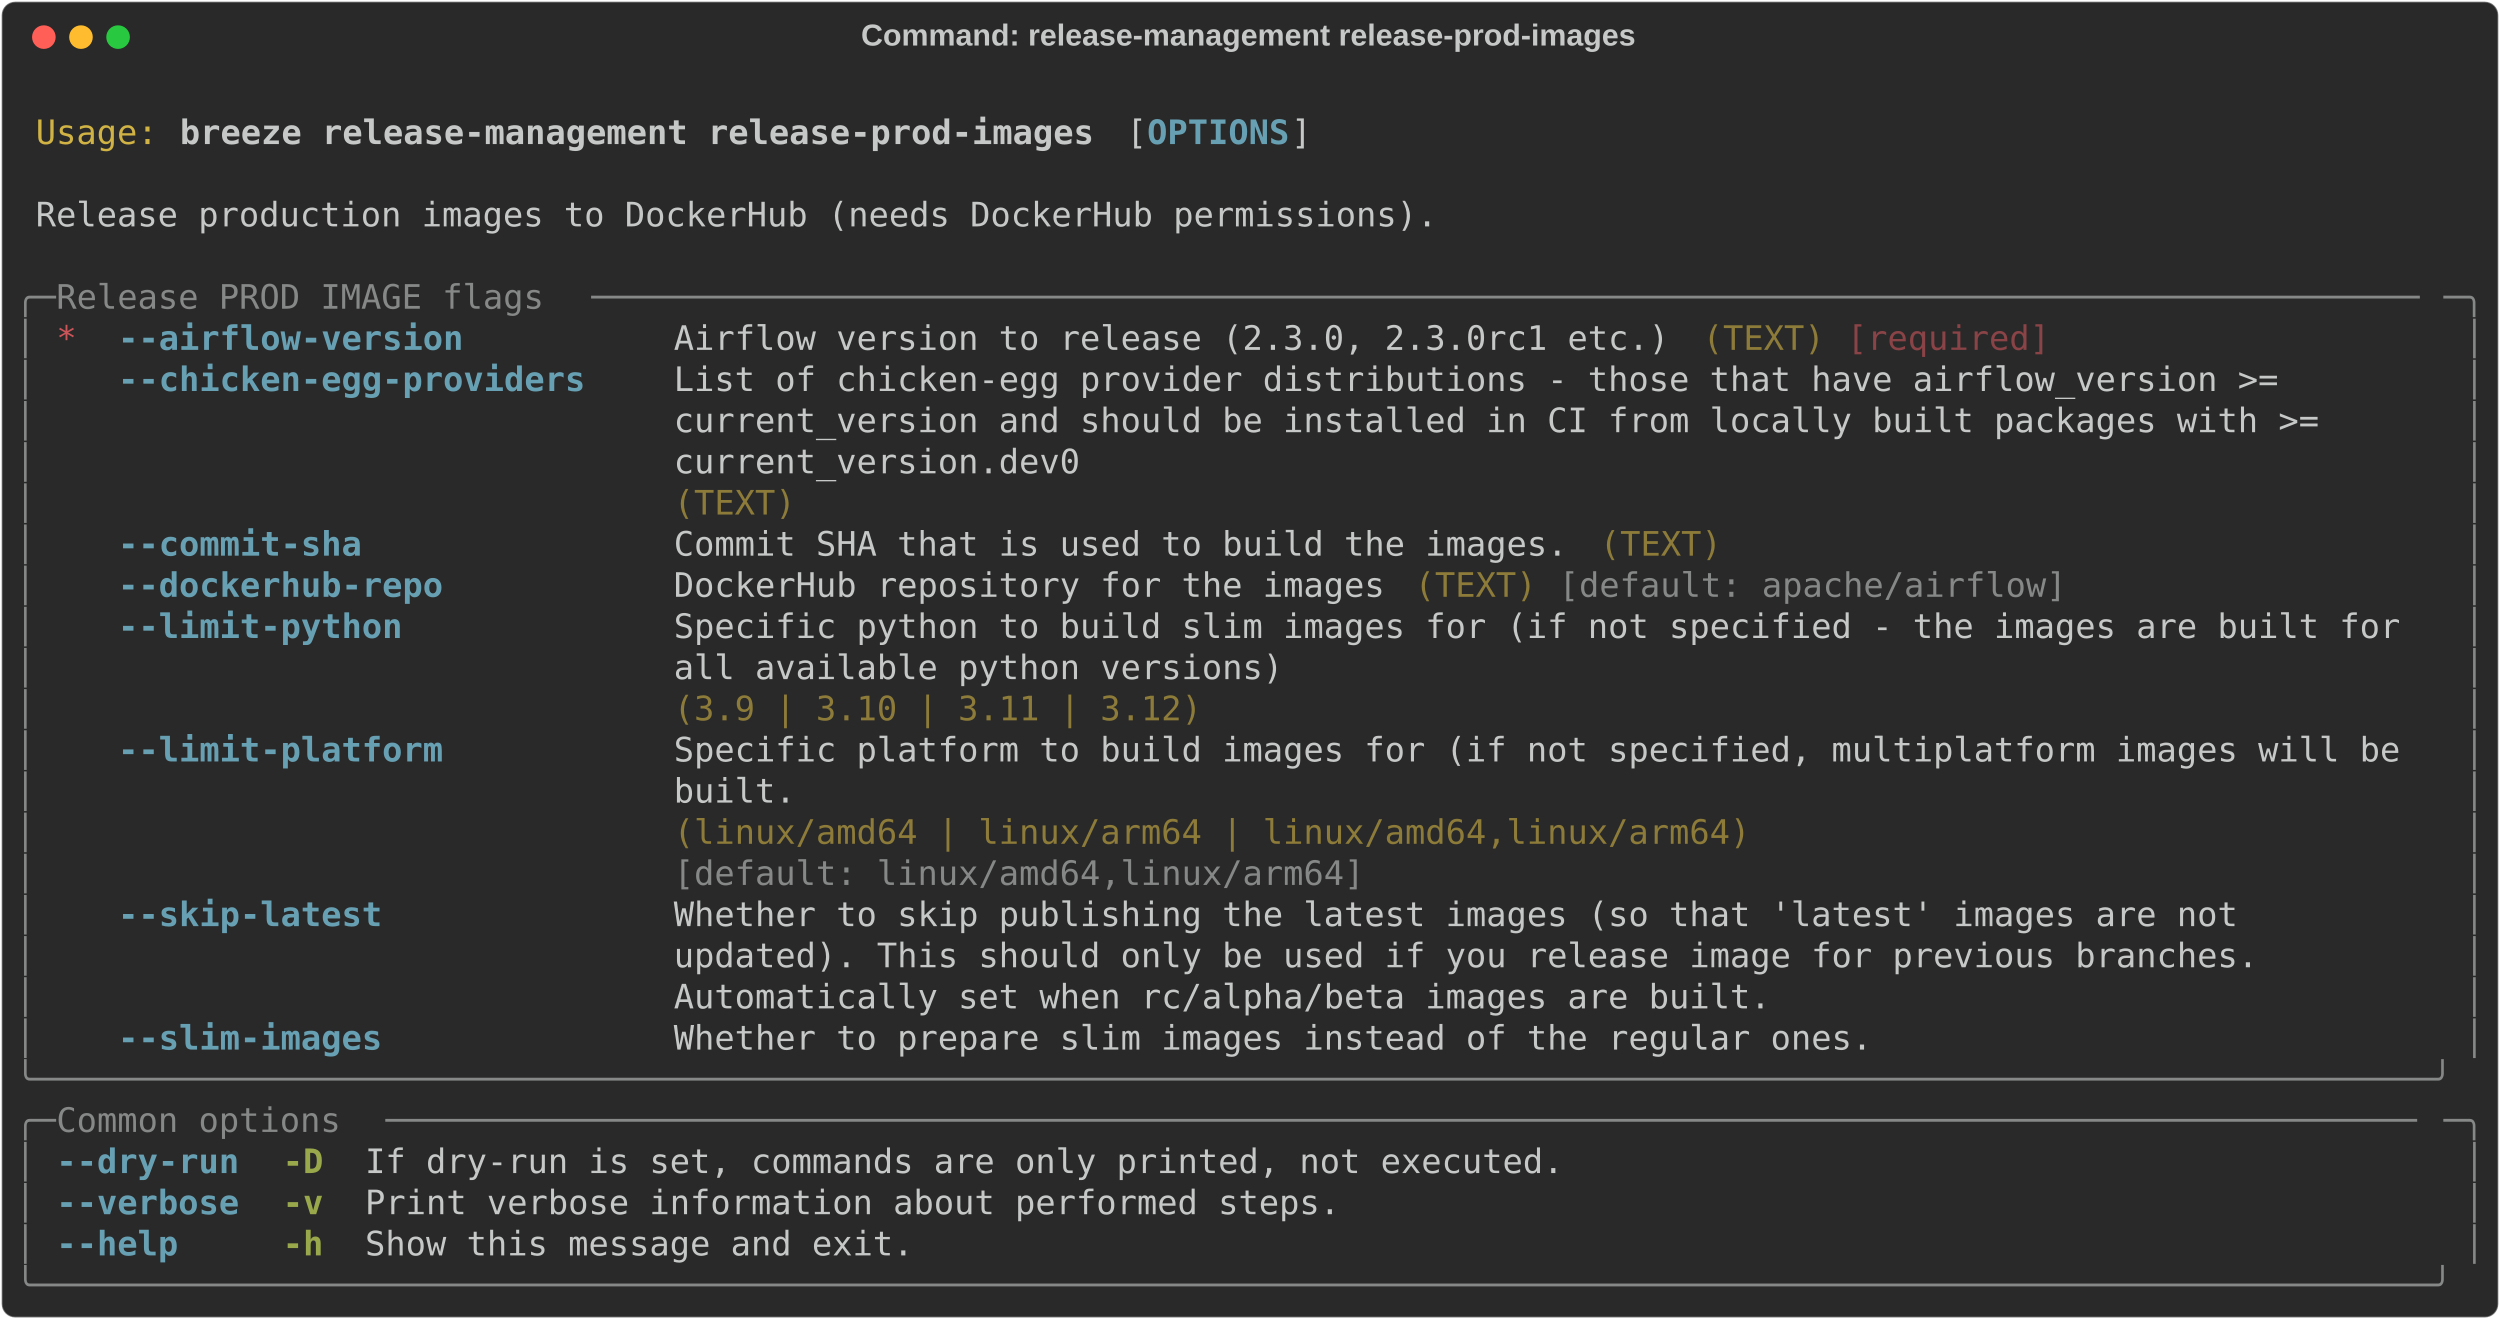
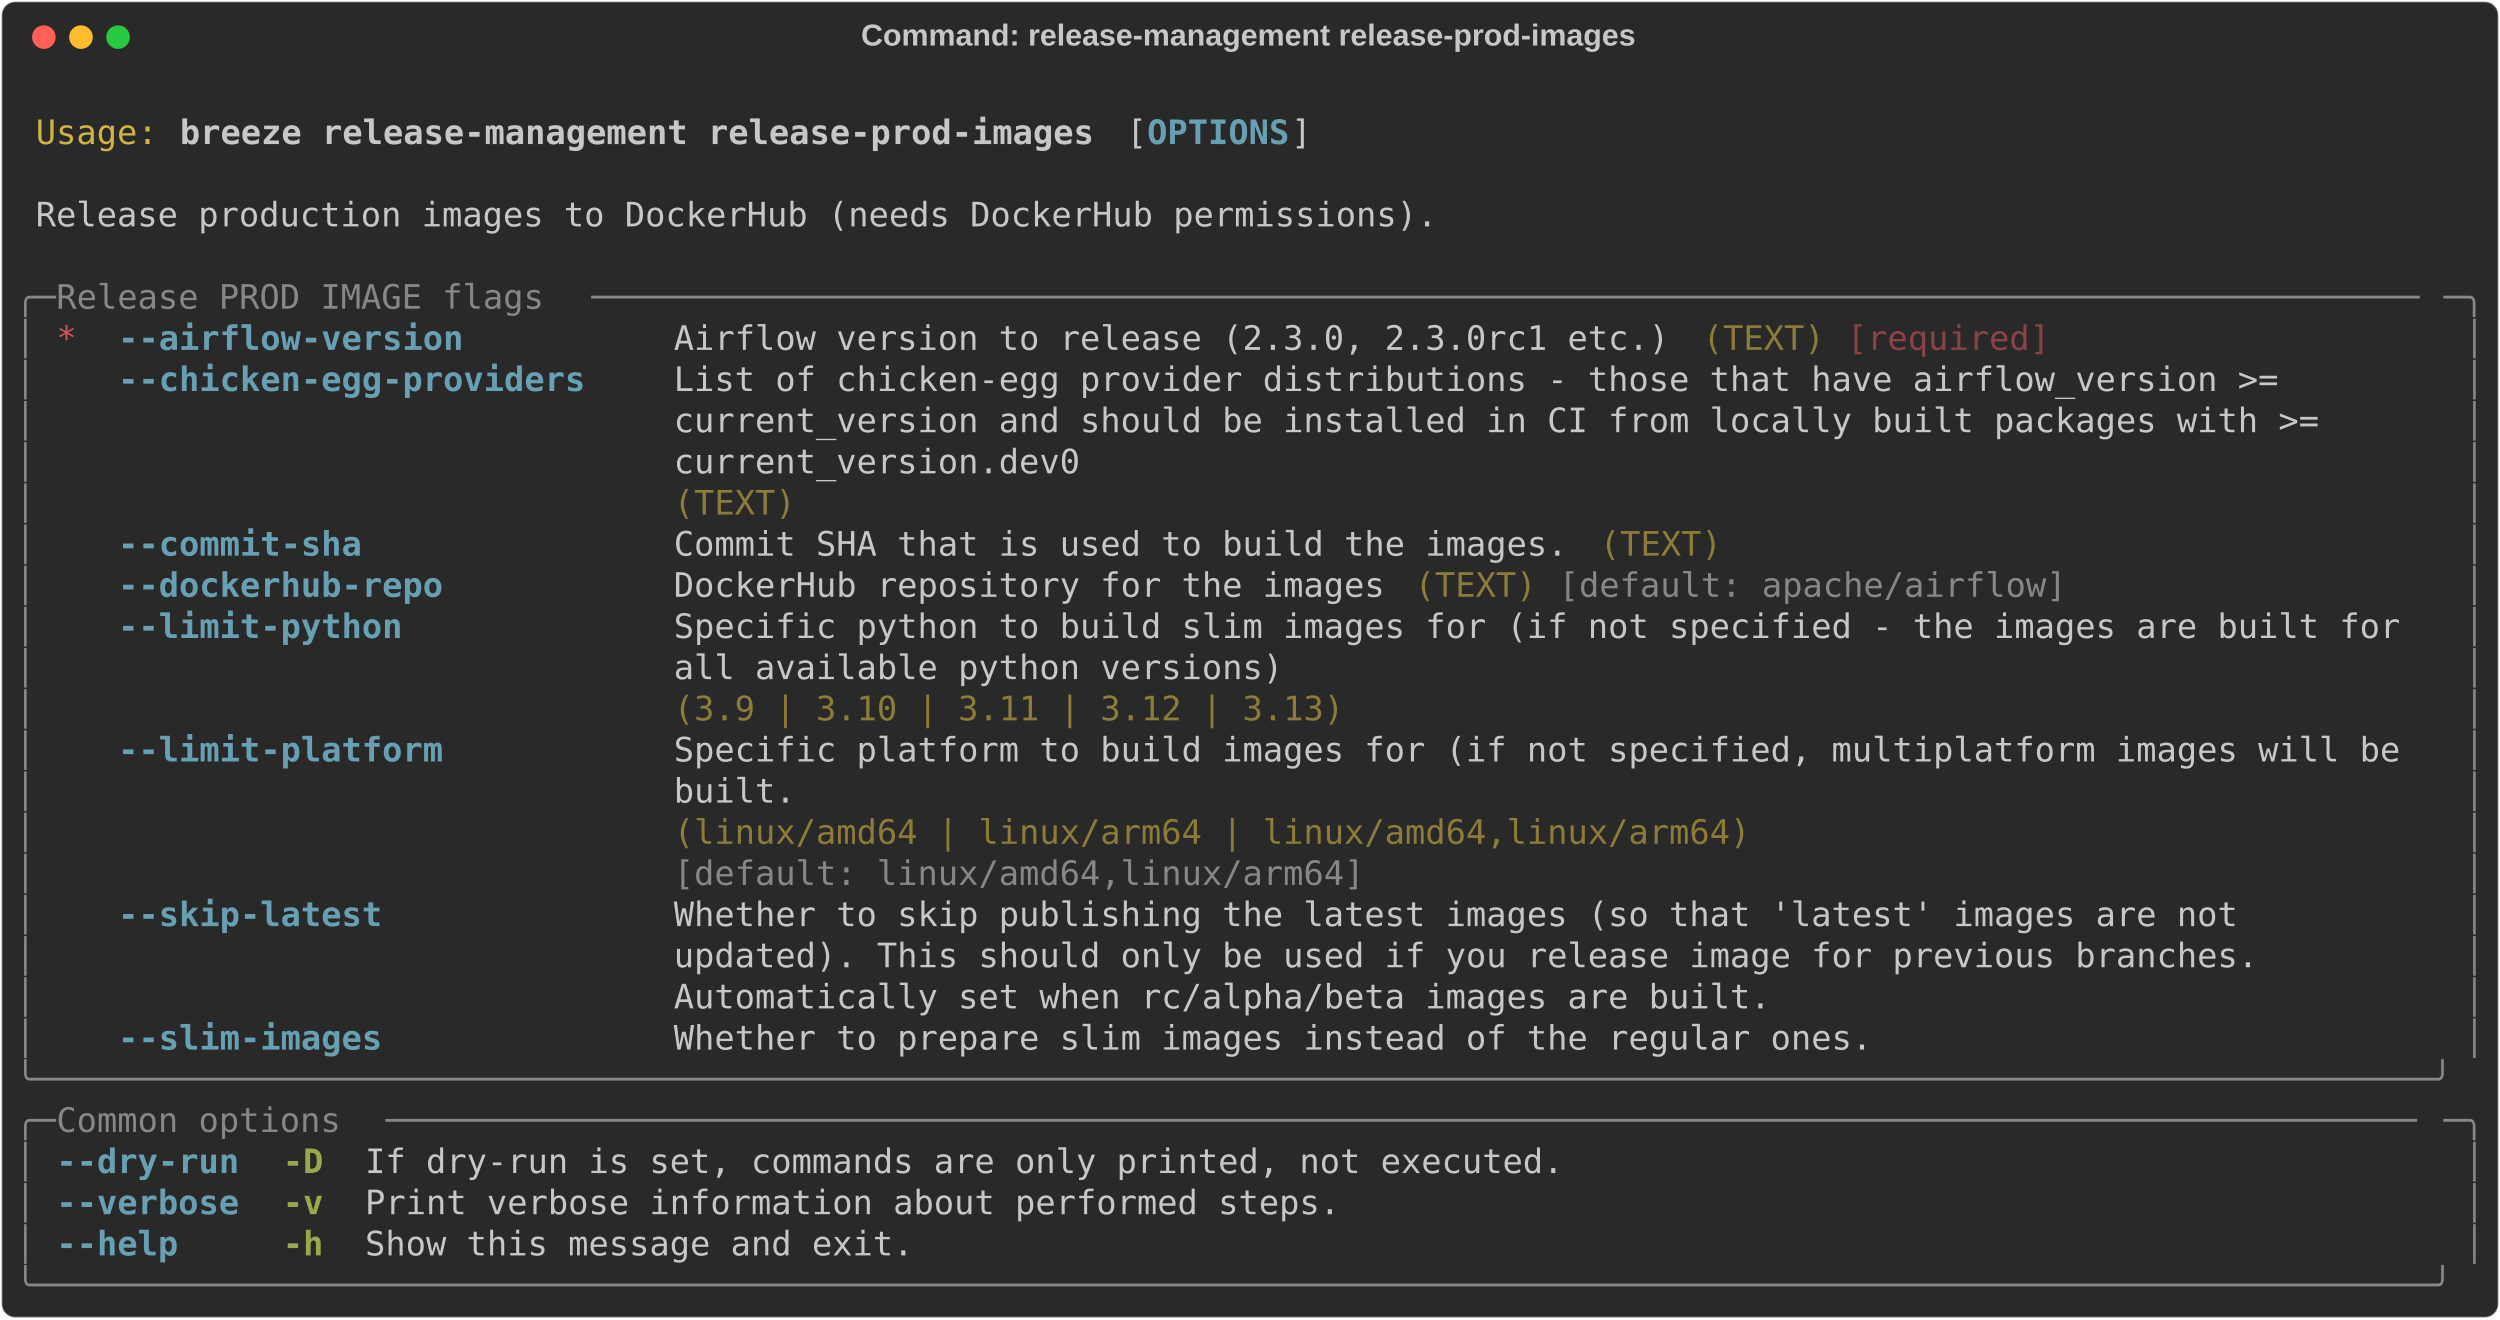
<svg xmlns="http://www.w3.org/2000/svg" class="rich-terminal" viewBox="0 0 1482 782.0">
  <style>

    @font-face {
        font-family: "Fira Code";
        src: local("FiraCode-Regular"),
                url("https://cdnjs.cloudflare.com/ajax/libs/firacode/6.2.0/woff2/FiraCode-Regular.woff2") format("woff2"),
                url("https://cdnjs.cloudflare.com/ajax/libs/firacode/6.2.0/woff/FiraCode-Regular.woff") format("woff");
        font-style: normal;
        font-weight: 400;
    }
    @font-face {
        font-family: "Fira Code";
        src: local("FiraCode-Bold"),
                url("https://cdnjs.cloudflare.com/ajax/libs/firacode/6.2.0/woff2/FiraCode-Bold.woff2") format("woff2"),
                url("https://cdnjs.cloudflare.com/ajax/libs/firacode/6.2.0/woff/FiraCode-Bold.woff") format("woff");
        font-style: bold;
        font-weight: 700;
    }

    .breeze-release-management-release-prod-images-matrix {
        font-family: Fira Code, monospace;
        font-size: 20px;
        line-height: 24.4px;
        font-variant-east-asian: full-width;
    }

    .breeze-release-management-release-prod-images-title {
        font-size: 18px;
        font-weight: bold;
        font-family: arial;
    }

    .breeze-release-management-release-prod-images-r1 { fill: #c5c8c6 }
.breeze-release-management-release-prod-images-r2 { fill: #d0b344 }
.breeze-release-management-release-prod-images-r3 { fill: #c5c8c6;font-weight: bold }
.breeze-release-management-release-prod-images-r4 { fill: #68a0b3;font-weight: bold }
.breeze-release-management-release-prod-images-r5 { fill: #868887 }
.breeze-release-management-release-prod-images-r6 { fill: #cc555a }
.breeze-release-management-release-prod-images-r7 { fill: #8d7b39 }
.breeze-release-management-release-prod-images-r8 { fill: #8a4346 }
.breeze-release-management-release-prod-images-r9 { fill: #98a84b;font-weight: bold }
    </style>
  <defs>
    <clipPath id="breeze-release-management-release-prod-images-clip-terminal">
      <rect x="0" y="0" width="1463.0" height="731.0" />
    </clipPath>
    <clipPath id="breeze-release-management-release-prod-images-line-0">
      <rect x="0" y="1.5" width="1464" height="24.65" />
    </clipPath>
    <clipPath id="breeze-release-management-release-prod-images-line-1">
      <rect x="0" y="25.9" width="1464" height="24.65" />
    </clipPath>
    <clipPath id="breeze-release-management-release-prod-images-line-2">
      <rect x="0" y="50.3" width="1464" height="24.65" />
    </clipPath>
    <clipPath id="breeze-release-management-release-prod-images-line-3">
      <rect x="0" y="74.7" width="1464" height="24.65" />
    </clipPath>
    <clipPath id="breeze-release-management-release-prod-images-line-4">
      <rect x="0" y="99.1" width="1464" height="24.65" />
    </clipPath>
    <clipPath id="breeze-release-management-release-prod-images-line-5">
      <rect x="0" y="123.5" width="1464" height="24.65" />
    </clipPath>
    <clipPath id="breeze-release-management-release-prod-images-line-6">
      <rect x="0" y="147.9" width="1464" height="24.65" />
    </clipPath>
    <clipPath id="breeze-release-management-release-prod-images-line-7">
      <rect x="0" y="172.3" width="1464" height="24.65" />
    </clipPath>
    <clipPath id="breeze-release-management-release-prod-images-line-8">
      <rect x="0" y="196.7" width="1464" height="24.65" />
    </clipPath>
    <clipPath id="breeze-release-management-release-prod-images-line-9">
      <rect x="0" y="221.1" width="1464" height="24.65" />
    </clipPath>
    <clipPath id="breeze-release-management-release-prod-images-line-10">
      <rect x="0" y="245.5" width="1464" height="24.65" />
    </clipPath>
    <clipPath id="breeze-release-management-release-prod-images-line-11">
      <rect x="0" y="269.9" width="1464" height="24.65" />
    </clipPath>
    <clipPath id="breeze-release-management-release-prod-images-line-12">
      <rect x="0" y="294.3" width="1464" height="24.65" />
    </clipPath>
    <clipPath id="breeze-release-management-release-prod-images-line-13">
      <rect x="0" y="318.7" width="1464" height="24.65" />
    </clipPath>
    <clipPath id="breeze-release-management-release-prod-images-line-14">
      <rect x="0" y="343.1" width="1464" height="24.65" />
    </clipPath>
    <clipPath id="breeze-release-management-release-prod-images-line-15">
      <rect x="0" y="367.5" width="1464" height="24.65" />
    </clipPath>
    <clipPath id="breeze-release-management-release-prod-images-line-16">
      <rect x="0" y="391.9" width="1464" height="24.65" />
    </clipPath>
    <clipPath id="breeze-release-management-release-prod-images-line-17">
      <rect x="0" y="416.3" width="1464" height="24.65" />
    </clipPath>
    <clipPath id="breeze-release-management-release-prod-images-line-18">
      <rect x="0" y="440.7" width="1464" height="24.65" />
    </clipPath>
    <clipPath id="breeze-release-management-release-prod-images-line-19">
      <rect x="0" y="465.1" width="1464" height="24.65" />
    </clipPath>
    <clipPath id="breeze-release-management-release-prod-images-line-20">
      <rect x="0" y="489.5" width="1464" height="24.65" />
    </clipPath>
    <clipPath id="breeze-release-management-release-prod-images-line-21">
      <rect x="0" y="513.9" width="1464" height="24.65" />
    </clipPath>
    <clipPath id="breeze-release-management-release-prod-images-line-22">
      <rect x="0" y="538.3" width="1464" height="24.65" />
    </clipPath>
    <clipPath id="breeze-release-management-release-prod-images-line-23">
      <rect x="0" y="562.7" width="1464" height="24.65" />
    </clipPath>
    <clipPath id="breeze-release-management-release-prod-images-line-24">
      <rect x="0" y="587.1" width="1464" height="24.65" />
    </clipPath>
    <clipPath id="breeze-release-management-release-prod-images-line-25">
      <rect x="0" y="611.5" width="1464" height="24.65" />
    </clipPath>
    <clipPath id="breeze-release-management-release-prod-images-line-26">
      <rect x="0" y="635.9" width="1464" height="24.65" />
    </clipPath>
    <clipPath id="breeze-release-management-release-prod-images-line-27">
      <rect x="0" y="660.3" width="1464" height="24.65" />
    </clipPath>
    <clipPath id="breeze-release-management-release-prod-images-line-28">
      <rect x="0" y="684.7" width="1464" height="24.65" />
    </clipPath>
  </defs>
  <rect fill="#292929" stroke="rgba(255,255,255,0.35)" stroke-width="1" x="1" y="1" width="1480" height="780" rx="8" />
  <text class="breeze-release-management-release-prod-images-title" fill="#c5c8c6" text-anchor="middle" x="740" y="27">Command: release-management release-prod-images</text>
  <g transform="translate(26,22)">
    <circle cx="0" cy="0" r="7" fill="#ff5f57" />
    <circle cx="22" cy="0" r="7" fill="#febc2e" />
    <circle cx="44" cy="0" r="7" fill="#28c840" />
  </g>
  <g transform="translate(9, 41)" clip-path="url(#breeze-release-management-release-prod-images-clip-terminal)">
    <g class="breeze-release-management-release-prod-images-matrix">
      <text class="breeze-release-management-release-prod-images-r1" x="1464" y="20" textLength="12.2" clip-path="url(#breeze-release-management-release-prod-images-line-0)">
</text>
      <text class="breeze-release-management-release-prod-images-r2" x="12.2" y="44.4" textLength="73.2" clip-path="url(#breeze-release-management-release-prod-images-line-1)">Usage:</text>
      <text class="breeze-release-management-release-prod-images-r3" x="97.6" y="44.4" textLength="549" clip-path="url(#breeze-release-management-release-prod-images-line-1)">breeze release-management release-prod-images</text>
      <text class="breeze-release-management-release-prod-images-r1" x="658.8" y="44.4" textLength="12.2" clip-path="url(#breeze-release-management-release-prod-images-line-1)">[</text>
      <text class="breeze-release-management-release-prod-images-r4" x="671" y="44.4" textLength="85.4" clip-path="url(#breeze-release-management-release-prod-images-line-1)">OPTIONS</text>
      <text class="breeze-release-management-release-prod-images-r1" x="756.4" y="44.4" textLength="12.2" clip-path="url(#breeze-release-management-release-prod-images-line-1)">]</text>
      <text class="breeze-release-management-release-prod-images-r1" x="1464" y="44.4" textLength="12.2" clip-path="url(#breeze-release-management-release-prod-images-line-1)">
</text>
      <text class="breeze-release-management-release-prod-images-r1" x="1464" y="68.8" textLength="12.2" clip-path="url(#breeze-release-management-release-prod-images-line-2)">
</text>
      <text class="breeze-release-management-release-prod-images-r1" x="12.2" y="93.2" textLength="841.8" clip-path="url(#breeze-release-management-release-prod-images-line-3)">Release production images to DockerHub (needs DockerHub permissions).</text>
      <text class="breeze-release-management-release-prod-images-r1" x="1464" y="93.2" textLength="12.2" clip-path="url(#breeze-release-management-release-prod-images-line-3)">
</text>
      <text class="breeze-release-management-release-prod-images-r1" x="1464" y="117.6" textLength="12.2" clip-path="url(#breeze-release-management-release-prod-images-line-4)">
</text>
      <text class="breeze-release-management-release-prod-images-r5" x="0" y="142" textLength="24.4" clip-path="url(#breeze-release-management-release-prod-images-line-5)">╭─</text>
      <text class="breeze-release-management-release-prod-images-r5" x="24.4" y="142" textLength="317.2" clip-path="url(#breeze-release-management-release-prod-images-line-5)"> Release PROD IMAGE flags </text>
      <text class="breeze-release-management-release-prod-images-r5" x="341.6" y="142" textLength="1098" clip-path="url(#breeze-release-management-release-prod-images-line-5)">──────────────────────────────────────────────────────────────────────────────────────────</text>
      <text class="breeze-release-management-release-prod-images-r5" x="1439.6" y="142" textLength="24.4" clip-path="url(#breeze-release-management-release-prod-images-line-5)">─╮</text>
      <text class="breeze-release-management-release-prod-images-r1" x="1464" y="142" textLength="12.2" clip-path="url(#breeze-release-management-release-prod-images-line-5)">
</text>
      <text class="breeze-release-management-release-prod-images-r5" x="0" y="166.4" textLength="12.2" clip-path="url(#breeze-release-management-release-prod-images-line-6)">│</text>
      <text class="breeze-release-management-release-prod-images-r6" x="24.4" y="166.4" textLength="12.2" clip-path="url(#breeze-release-management-release-prod-images-line-6)">*</text>
      <text class="breeze-release-management-release-prod-images-r4" x="61" y="166.4" textLength="207.4" clip-path="url(#breeze-release-management-release-prod-images-line-6)">--airflow-version</text>
      <text class="breeze-release-management-release-prod-images-r1" x="390.4" y="166.4" textLength="597.8" clip-path="url(#breeze-release-management-release-prod-images-line-6)">Airflow version to release (2.3.0, 2.3.0rc1 etc.)</text>
      <text class="breeze-release-management-release-prod-images-r7" x="1000.4" y="166.4" textLength="73.2" clip-path="url(#breeze-release-management-release-prod-images-line-6)">(TEXT)</text>
      <text class="breeze-release-management-release-prod-images-r8" x="1085.8" y="166.4" textLength="122" clip-path="url(#breeze-release-management-release-prod-images-line-6)">[required]</text>
      <text class="breeze-release-management-release-prod-images-r5" x="1451.8" y="166.4" textLength="12.2" clip-path="url(#breeze-release-management-release-prod-images-line-6)">│</text>
      <text class="breeze-release-management-release-prod-images-r1" x="1464" y="166.4" textLength="12.2" clip-path="url(#breeze-release-management-release-prod-images-line-6)">
</text>
      <text class="breeze-release-management-release-prod-images-r5" x="0" y="190.8" textLength="12.2" clip-path="url(#breeze-release-management-release-prod-images-line-7)">│</text>
      <text class="breeze-release-management-release-prod-images-r4" x="61" y="190.8" textLength="280.6" clip-path="url(#breeze-release-management-release-prod-images-line-7)">--chicken-egg-providers</text>
      <text class="breeze-release-management-release-prod-images-r1" x="390.4" y="190.8" textLength="1049.2" clip-path="url(#breeze-release-management-release-prod-images-line-7)">List of chicken-egg provider distributions - those that have airflow_version &gt;=       </text>
      <text class="breeze-release-management-release-prod-images-r5" x="1451.8" y="190.8" textLength="12.2" clip-path="url(#breeze-release-management-release-prod-images-line-7)">│</text>
      <text class="breeze-release-management-release-prod-images-r1" x="1464" y="190.8" textLength="12.2" clip-path="url(#breeze-release-management-release-prod-images-line-7)">
</text>
      <text class="breeze-release-management-release-prod-images-r5" x="0" y="215.2" textLength="12.2" clip-path="url(#breeze-release-management-release-prod-images-line-8)">│</text>
      <text class="breeze-release-management-release-prod-images-r1" x="390.4" y="215.2" textLength="1049.2" clip-path="url(#breeze-release-management-release-prod-images-line-8)">current_version and should be installed in CI from locally built packages with &gt;=     </text>
      <text class="breeze-release-management-release-prod-images-r5" x="1451.8" y="215.2" textLength="12.2" clip-path="url(#breeze-release-management-release-prod-images-line-8)">│</text>
      <text class="breeze-release-management-release-prod-images-r1" x="1464" y="215.2" textLength="12.2" clip-path="url(#breeze-release-management-release-prod-images-line-8)">
</text>
      <text class="breeze-release-management-release-prod-images-r5" x="0" y="239.6" textLength="12.2" clip-path="url(#breeze-release-management-release-prod-images-line-9)">│</text>
      <text class="breeze-release-management-release-prod-images-r1" x="390.4" y="239.6" textLength="1049.2" clip-path="url(#breeze-release-management-release-prod-images-line-9)">current_version.dev0                                                                  </text>
      <text class="breeze-release-management-release-prod-images-r5" x="1451.8" y="239.6" textLength="12.2" clip-path="url(#breeze-release-management-release-prod-images-line-9)">│</text>
      <text class="breeze-release-management-release-prod-images-r1" x="1464" y="239.6" textLength="12.2" clip-path="url(#breeze-release-management-release-prod-images-line-9)">
</text>
      <text class="breeze-release-management-release-prod-images-r5" x="0" y="264" textLength="12.2" clip-path="url(#breeze-release-management-release-prod-images-line-10)">│</text>
      <text class="breeze-release-management-release-prod-images-r7" x="390.4" y="264" textLength="1049.2" clip-path="url(#breeze-release-management-release-prod-images-line-10)">(TEXT)                                                                                </text>
      <text class="breeze-release-management-release-prod-images-r5" x="1451.8" y="264" textLength="12.2" clip-path="url(#breeze-release-management-release-prod-images-line-10)">│</text>
      <text class="breeze-release-management-release-prod-images-r1" x="1464" y="264" textLength="12.2" clip-path="url(#breeze-release-management-release-prod-images-line-10)">
</text>
      <text class="breeze-release-management-release-prod-images-r5" x="0" y="288.4" textLength="12.2" clip-path="url(#breeze-release-management-release-prod-images-line-11)">│</text>
      <text class="breeze-release-management-release-prod-images-r4" x="61" y="288.4" textLength="146.4" clip-path="url(#breeze-release-management-release-prod-images-line-11)">--commit-sha</text>
      <text class="breeze-release-management-release-prod-images-r1" x="390.4" y="288.4" textLength="536.8" clip-path="url(#breeze-release-management-release-prod-images-line-11)">Commit SHA that is used to build the images.</text>
      <text class="breeze-release-management-release-prod-images-r7" x="939.4" y="288.4" textLength="73.2" clip-path="url(#breeze-release-management-release-prod-images-line-11)">(TEXT)</text>
      <text class="breeze-release-management-release-prod-images-r5" x="1451.8" y="288.4" textLength="12.2" clip-path="url(#breeze-release-management-release-prod-images-line-11)">│</text>
      <text class="breeze-release-management-release-prod-images-r1" x="1464" y="288.4" textLength="12.2" clip-path="url(#breeze-release-management-release-prod-images-line-11)">
</text>
      <text class="breeze-release-management-release-prod-images-r5" x="0" y="312.8" textLength="12.2" clip-path="url(#breeze-release-management-release-prod-images-line-12)">│</text>
      <text class="breeze-release-management-release-prod-images-r4" x="61" y="312.8" textLength="195.2" clip-path="url(#breeze-release-management-release-prod-images-line-12)">--dockerhub-repo</text>
      <text class="breeze-release-management-release-prod-images-r1" x="390.4" y="312.8" textLength="427" clip-path="url(#breeze-release-management-release-prod-images-line-12)">DockerHub repository for the images</text>
      <text class="breeze-release-management-release-prod-images-r7" x="829.6" y="312.8" textLength="73.2" clip-path="url(#breeze-release-management-release-prod-images-line-12)">(TEXT)</text>
      <text class="breeze-release-management-release-prod-images-r5" x="915" y="312.8" textLength="305" clip-path="url(#breeze-release-management-release-prod-images-line-12)">[default: apache/airflow]</text>
      <text class="breeze-release-management-release-prod-images-r5" x="1451.8" y="312.8" textLength="12.2" clip-path="url(#breeze-release-management-release-prod-images-line-12)">│</text>
      <text class="breeze-release-management-release-prod-images-r1" x="1464" y="312.8" textLength="12.2" clip-path="url(#breeze-release-management-release-prod-images-line-12)">
</text>
      <text class="breeze-release-management-release-prod-images-r5" x="0" y="337.2" textLength="12.2" clip-path="url(#breeze-release-management-release-prod-images-line-13)">│</text>
      <text class="breeze-release-management-release-prod-images-r4" x="61" y="337.2" textLength="170.8" clip-path="url(#breeze-release-management-release-prod-images-line-13)">--limit-python</text>
      <text class="breeze-release-management-release-prod-images-r1" x="390.4" y="337.2" textLength="1049.2" clip-path="url(#breeze-release-management-release-prod-images-line-13)">Specific python to build slim images for (if not specified - the images are built for </text>
      <text class="breeze-release-management-release-prod-images-r5" x="1451.8" y="337.2" textLength="12.2" clip-path="url(#breeze-release-management-release-prod-images-line-13)">│</text>
      <text class="breeze-release-management-release-prod-images-r1" x="1464" y="337.2" textLength="12.2" clip-path="url(#breeze-release-management-release-prod-images-line-13)">
</text>
      <text class="breeze-release-management-release-prod-images-r5" x="0" y="361.6" textLength="12.2" clip-path="url(#breeze-release-management-release-prod-images-line-14)">│</text>
      <text class="breeze-release-management-release-prod-images-r1" x="390.4" y="361.6" textLength="1049.2" clip-path="url(#breeze-release-management-release-prod-images-line-14)">all available python versions)                                                        </text>
      <text class="breeze-release-management-release-prod-images-r5" x="1451.8" y="361.6" textLength="12.2" clip-path="url(#breeze-release-management-release-prod-images-line-14)">│</text>
      <text class="breeze-release-management-release-prod-images-r1" x="1464" y="361.6" textLength="12.2" clip-path="url(#breeze-release-management-release-prod-images-line-14)">
</text>
      <text class="breeze-release-management-release-prod-images-r5" x="0" y="386" textLength="12.2" clip-path="url(#breeze-release-management-release-prod-images-line-15)">│</text>
-       <text class="breeze-release-management-release-prod-images-r7" x="390.4" y="386" textLength="1049.2" clip-path="url(#breeze-release-management-release-prod-images-line-15)">(3.9 | 3.10 | 3.11 | 3.12)                                                            </text>
+       <text class="breeze-release-management-release-prod-images-r7" x="390.4" y="386" textLength="1049.2" clip-path="url(#breeze-release-management-release-prod-images-line-15)">(3.9 | 3.10 | 3.11 | 3.12 | 3.13)                                                     </text>
      <text class="breeze-release-management-release-prod-images-r5" x="1451.8" y="386" textLength="12.2" clip-path="url(#breeze-release-management-release-prod-images-line-15)">│</text>
      <text class="breeze-release-management-release-prod-images-r1" x="1464" y="386" textLength="12.2" clip-path="url(#breeze-release-management-release-prod-images-line-15)">
</text>
      <text class="breeze-release-management-release-prod-images-r5" x="0" y="410.4" textLength="12.2" clip-path="url(#breeze-release-management-release-prod-images-line-16)">│</text>
      <text class="breeze-release-management-release-prod-images-r4" x="61" y="410.4" textLength="195.2" clip-path="url(#breeze-release-management-release-prod-images-line-16)">--limit-platform</text>
      <text class="breeze-release-management-release-prod-images-r1" x="390.4" y="410.4" textLength="1049.2" clip-path="url(#breeze-release-management-release-prod-images-line-16)">Specific platform to build images for (if not specified, multiplatform images will be </text>
      <text class="breeze-release-management-release-prod-images-r5" x="1451.8" y="410.4" textLength="12.2" clip-path="url(#breeze-release-management-release-prod-images-line-16)">│</text>
      <text class="breeze-release-management-release-prod-images-r1" x="1464" y="410.4" textLength="12.2" clip-path="url(#breeze-release-management-release-prod-images-line-16)">
</text>
      <text class="breeze-release-management-release-prod-images-r5" x="0" y="434.8" textLength="12.2" clip-path="url(#breeze-release-management-release-prod-images-line-17)">│</text>
      <text class="breeze-release-management-release-prod-images-r1" x="390.4" y="434.8" textLength="1049.2" clip-path="url(#breeze-release-management-release-prod-images-line-17)">built.                                                                                </text>
      <text class="breeze-release-management-release-prod-images-r5" x="1451.8" y="434.8" textLength="12.2" clip-path="url(#breeze-release-management-release-prod-images-line-17)">│</text>
      <text class="breeze-release-management-release-prod-images-r1" x="1464" y="434.8" textLength="12.2" clip-path="url(#breeze-release-management-release-prod-images-line-17)">
</text>
      <text class="breeze-release-management-release-prod-images-r5" x="0" y="459.2" textLength="12.2" clip-path="url(#breeze-release-management-release-prod-images-line-18)">│</text>
      <text class="breeze-release-management-release-prod-images-r7" x="390.4" y="459.2" textLength="1049.2" clip-path="url(#breeze-release-management-release-prod-images-line-18)">(linux/amd64 | linux/arm64 | linux/amd64,linux/arm64)                                 </text>
      <text class="breeze-release-management-release-prod-images-r5" x="1451.8" y="459.2" textLength="12.2" clip-path="url(#breeze-release-management-release-prod-images-line-18)">│</text>
      <text class="breeze-release-management-release-prod-images-r1" x="1464" y="459.2" textLength="12.2" clip-path="url(#breeze-release-management-release-prod-images-line-18)">
</text>
      <text class="breeze-release-management-release-prod-images-r5" x="0" y="483.6" textLength="12.2" clip-path="url(#breeze-release-management-release-prod-images-line-19)">│</text>
      <text class="breeze-release-management-release-prod-images-r5" x="390.4" y="483.6" textLength="1049.2" clip-path="url(#breeze-release-management-release-prod-images-line-19)">[default: linux/amd64,linux/arm64]                                                    </text>
      <text class="breeze-release-management-release-prod-images-r5" x="1451.8" y="483.6" textLength="12.2" clip-path="url(#breeze-release-management-release-prod-images-line-19)">│</text>
      <text class="breeze-release-management-release-prod-images-r1" x="1464" y="483.6" textLength="12.2" clip-path="url(#breeze-release-management-release-prod-images-line-19)">
</text>
      <text class="breeze-release-management-release-prod-images-r5" x="0" y="508" textLength="12.2" clip-path="url(#breeze-release-management-release-prod-images-line-20)">│</text>
      <text class="breeze-release-management-release-prod-images-r4" x="61" y="508" textLength="158.6" clip-path="url(#breeze-release-management-release-prod-images-line-20)">--skip-latest</text>
      <text class="breeze-release-management-release-prod-images-r1" x="390.4" y="508" textLength="1049.2" clip-path="url(#breeze-release-management-release-prod-images-line-20)">Whether to skip publishing the latest images (so that 'latest' images are not         </text>
      <text class="breeze-release-management-release-prod-images-r5" x="1451.8" y="508" textLength="12.2" clip-path="url(#breeze-release-management-release-prod-images-line-20)">│</text>
      <text class="breeze-release-management-release-prod-images-r1" x="1464" y="508" textLength="12.2" clip-path="url(#breeze-release-management-release-prod-images-line-20)">
</text>
      <text class="breeze-release-management-release-prod-images-r5" x="0" y="532.4" textLength="12.2" clip-path="url(#breeze-release-management-release-prod-images-line-21)">│</text>
      <text class="breeze-release-management-release-prod-images-r1" x="390.4" y="532.4" textLength="1049.2" clip-path="url(#breeze-release-management-release-prod-images-line-21)">updated). This should only be used if you release image for previous branches.        </text>
      <text class="breeze-release-management-release-prod-images-r5" x="1451.8" y="532.4" textLength="12.2" clip-path="url(#breeze-release-management-release-prod-images-line-21)">│</text>
      <text class="breeze-release-management-release-prod-images-r1" x="1464" y="532.4" textLength="12.2" clip-path="url(#breeze-release-management-release-prod-images-line-21)">
</text>
      <text class="breeze-release-management-release-prod-images-r5" x="0" y="556.8" textLength="12.2" clip-path="url(#breeze-release-management-release-prod-images-line-22)">│</text>
      <text class="breeze-release-management-release-prod-images-r1" x="390.4" y="556.8" textLength="1049.2" clip-path="url(#breeze-release-management-release-prod-images-line-22)">Automatically set when rc/alpha/beta images are built.                                </text>
      <text class="breeze-release-management-release-prod-images-r5" x="1451.8" y="556.8" textLength="12.2" clip-path="url(#breeze-release-management-release-prod-images-line-22)">│</text>
      <text class="breeze-release-management-release-prod-images-r1" x="1464" y="556.8" textLength="12.2" clip-path="url(#breeze-release-management-release-prod-images-line-22)">
</text>
      <text class="breeze-release-management-release-prod-images-r5" x="0" y="581.2" textLength="12.2" clip-path="url(#breeze-release-management-release-prod-images-line-23)">│</text>
      <text class="breeze-release-management-release-prod-images-r4" x="61" y="581.2" textLength="158.6" clip-path="url(#breeze-release-management-release-prod-images-line-23)">--slim-images</text>
      <text class="breeze-release-management-release-prod-images-r1" x="390.4" y="581.2" textLength="719.8" clip-path="url(#breeze-release-management-release-prod-images-line-23)">Whether to prepare slim images instead of the regular ones.</text>
      <text class="breeze-release-management-release-prod-images-r5" x="1451.8" y="581.2" textLength="12.2" clip-path="url(#breeze-release-management-release-prod-images-line-23)">│</text>
      <text class="breeze-release-management-release-prod-images-r1" x="1464" y="581.2" textLength="12.2" clip-path="url(#breeze-release-management-release-prod-images-line-23)">
</text>
      <text class="breeze-release-management-release-prod-images-r5" x="0" y="605.6" textLength="1464" clip-path="url(#breeze-release-management-release-prod-images-line-24)">╰──────────────────────────────────────────────────────────────────────────────────────────────────────────────────────╯</text>
      <text class="breeze-release-management-release-prod-images-r1" x="1464" y="605.6" textLength="12.2" clip-path="url(#breeze-release-management-release-prod-images-line-24)">
</text>
      <text class="breeze-release-management-release-prod-images-r5" x="0" y="630" textLength="24.4" clip-path="url(#breeze-release-management-release-prod-images-line-25)">╭─</text>
      <text class="breeze-release-management-release-prod-images-r5" x="24.4" y="630" textLength="195.2" clip-path="url(#breeze-release-management-release-prod-images-line-25)"> Common options </text>
      <text class="breeze-release-management-release-prod-images-r5" x="219.6" y="630" textLength="1220" clip-path="url(#breeze-release-management-release-prod-images-line-25)">────────────────────────────────────────────────────────────────────────────────────────────────────</text>
      <text class="breeze-release-management-release-prod-images-r5" x="1439.6" y="630" textLength="24.4" clip-path="url(#breeze-release-management-release-prod-images-line-25)">─╮</text>
      <text class="breeze-release-management-release-prod-images-r1" x="1464" y="630" textLength="12.2" clip-path="url(#breeze-release-management-release-prod-images-line-25)">
</text>
      <text class="breeze-release-management-release-prod-images-r5" x="0" y="654.4" textLength="12.2" clip-path="url(#breeze-release-management-release-prod-images-line-26)">│</text>
      <text class="breeze-release-management-release-prod-images-r4" x="24.4" y="654.4" textLength="109.8" clip-path="url(#breeze-release-management-release-prod-images-line-26)">--dry-run</text>
      <text class="breeze-release-management-release-prod-images-r9" x="158.6" y="654.4" textLength="24.4" clip-path="url(#breeze-release-management-release-prod-images-line-26)">-D</text>
      <text class="breeze-release-management-release-prod-images-r1" x="207.4" y="654.4" textLength="719.8" clip-path="url(#breeze-release-management-release-prod-images-line-26)">If dry-run is set, commands are only printed, not executed.</text>
      <text class="breeze-release-management-release-prod-images-r5" x="1451.8" y="654.4" textLength="12.2" clip-path="url(#breeze-release-management-release-prod-images-line-26)">│</text>
      <text class="breeze-release-management-release-prod-images-r1" x="1464" y="654.4" textLength="12.2" clip-path="url(#breeze-release-management-release-prod-images-line-26)">
</text>
      <text class="breeze-release-management-release-prod-images-r5" x="0" y="678.8" textLength="12.2" clip-path="url(#breeze-release-management-release-prod-images-line-27)">│</text>
      <text class="breeze-release-management-release-prod-images-r4" x="24.4" y="678.8" textLength="109.8" clip-path="url(#breeze-release-management-release-prod-images-line-27)">--verbose</text>
      <text class="breeze-release-management-release-prod-images-r9" x="158.6" y="678.8" textLength="24.4" clip-path="url(#breeze-release-management-release-prod-images-line-27)">-v</text>
      <text class="breeze-release-management-release-prod-images-r1" x="207.4" y="678.8" textLength="585.6" clip-path="url(#breeze-release-management-release-prod-images-line-27)">Print verbose information about performed steps.</text>
      <text class="breeze-release-management-release-prod-images-r5" x="1451.8" y="678.8" textLength="12.2" clip-path="url(#breeze-release-management-release-prod-images-line-27)">│</text>
      <text class="breeze-release-management-release-prod-images-r1" x="1464" y="678.8" textLength="12.2" clip-path="url(#breeze-release-management-release-prod-images-line-27)">
</text>
      <text class="breeze-release-management-release-prod-images-r5" x="0" y="703.2" textLength="12.2" clip-path="url(#breeze-release-management-release-prod-images-line-28)">│</text>
      <text class="breeze-release-management-release-prod-images-r4" x="24.4" y="703.2" textLength="73.2" clip-path="url(#breeze-release-management-release-prod-images-line-28)">--help</text>
      <text class="breeze-release-management-release-prod-images-r9" x="158.6" y="703.2" textLength="24.4" clip-path="url(#breeze-release-management-release-prod-images-line-28)">-h</text>
      <text class="breeze-release-management-release-prod-images-r1" x="207.4" y="703.2" textLength="329.4" clip-path="url(#breeze-release-management-release-prod-images-line-28)">Show this message and exit.</text>
      <text class="breeze-release-management-release-prod-images-r5" x="1451.8" y="703.2" textLength="12.2" clip-path="url(#breeze-release-management-release-prod-images-line-28)">│</text>
      <text class="breeze-release-management-release-prod-images-r1" x="1464" y="703.2" textLength="12.2" clip-path="url(#breeze-release-management-release-prod-images-line-28)">
</text>
      <text class="breeze-release-management-release-prod-images-r5" x="0" y="727.6" textLength="1464" clip-path="url(#breeze-release-management-release-prod-images-line-29)">╰──────────────────────────────────────────────────────────────────────────────────────────────────────────────────────╯</text>
      <text class="breeze-release-management-release-prod-images-r1" x="1464" y="727.6" textLength="12.2" clip-path="url(#breeze-release-management-release-prod-images-line-29)">
</text>
    </g>
  </g>
</svg>
